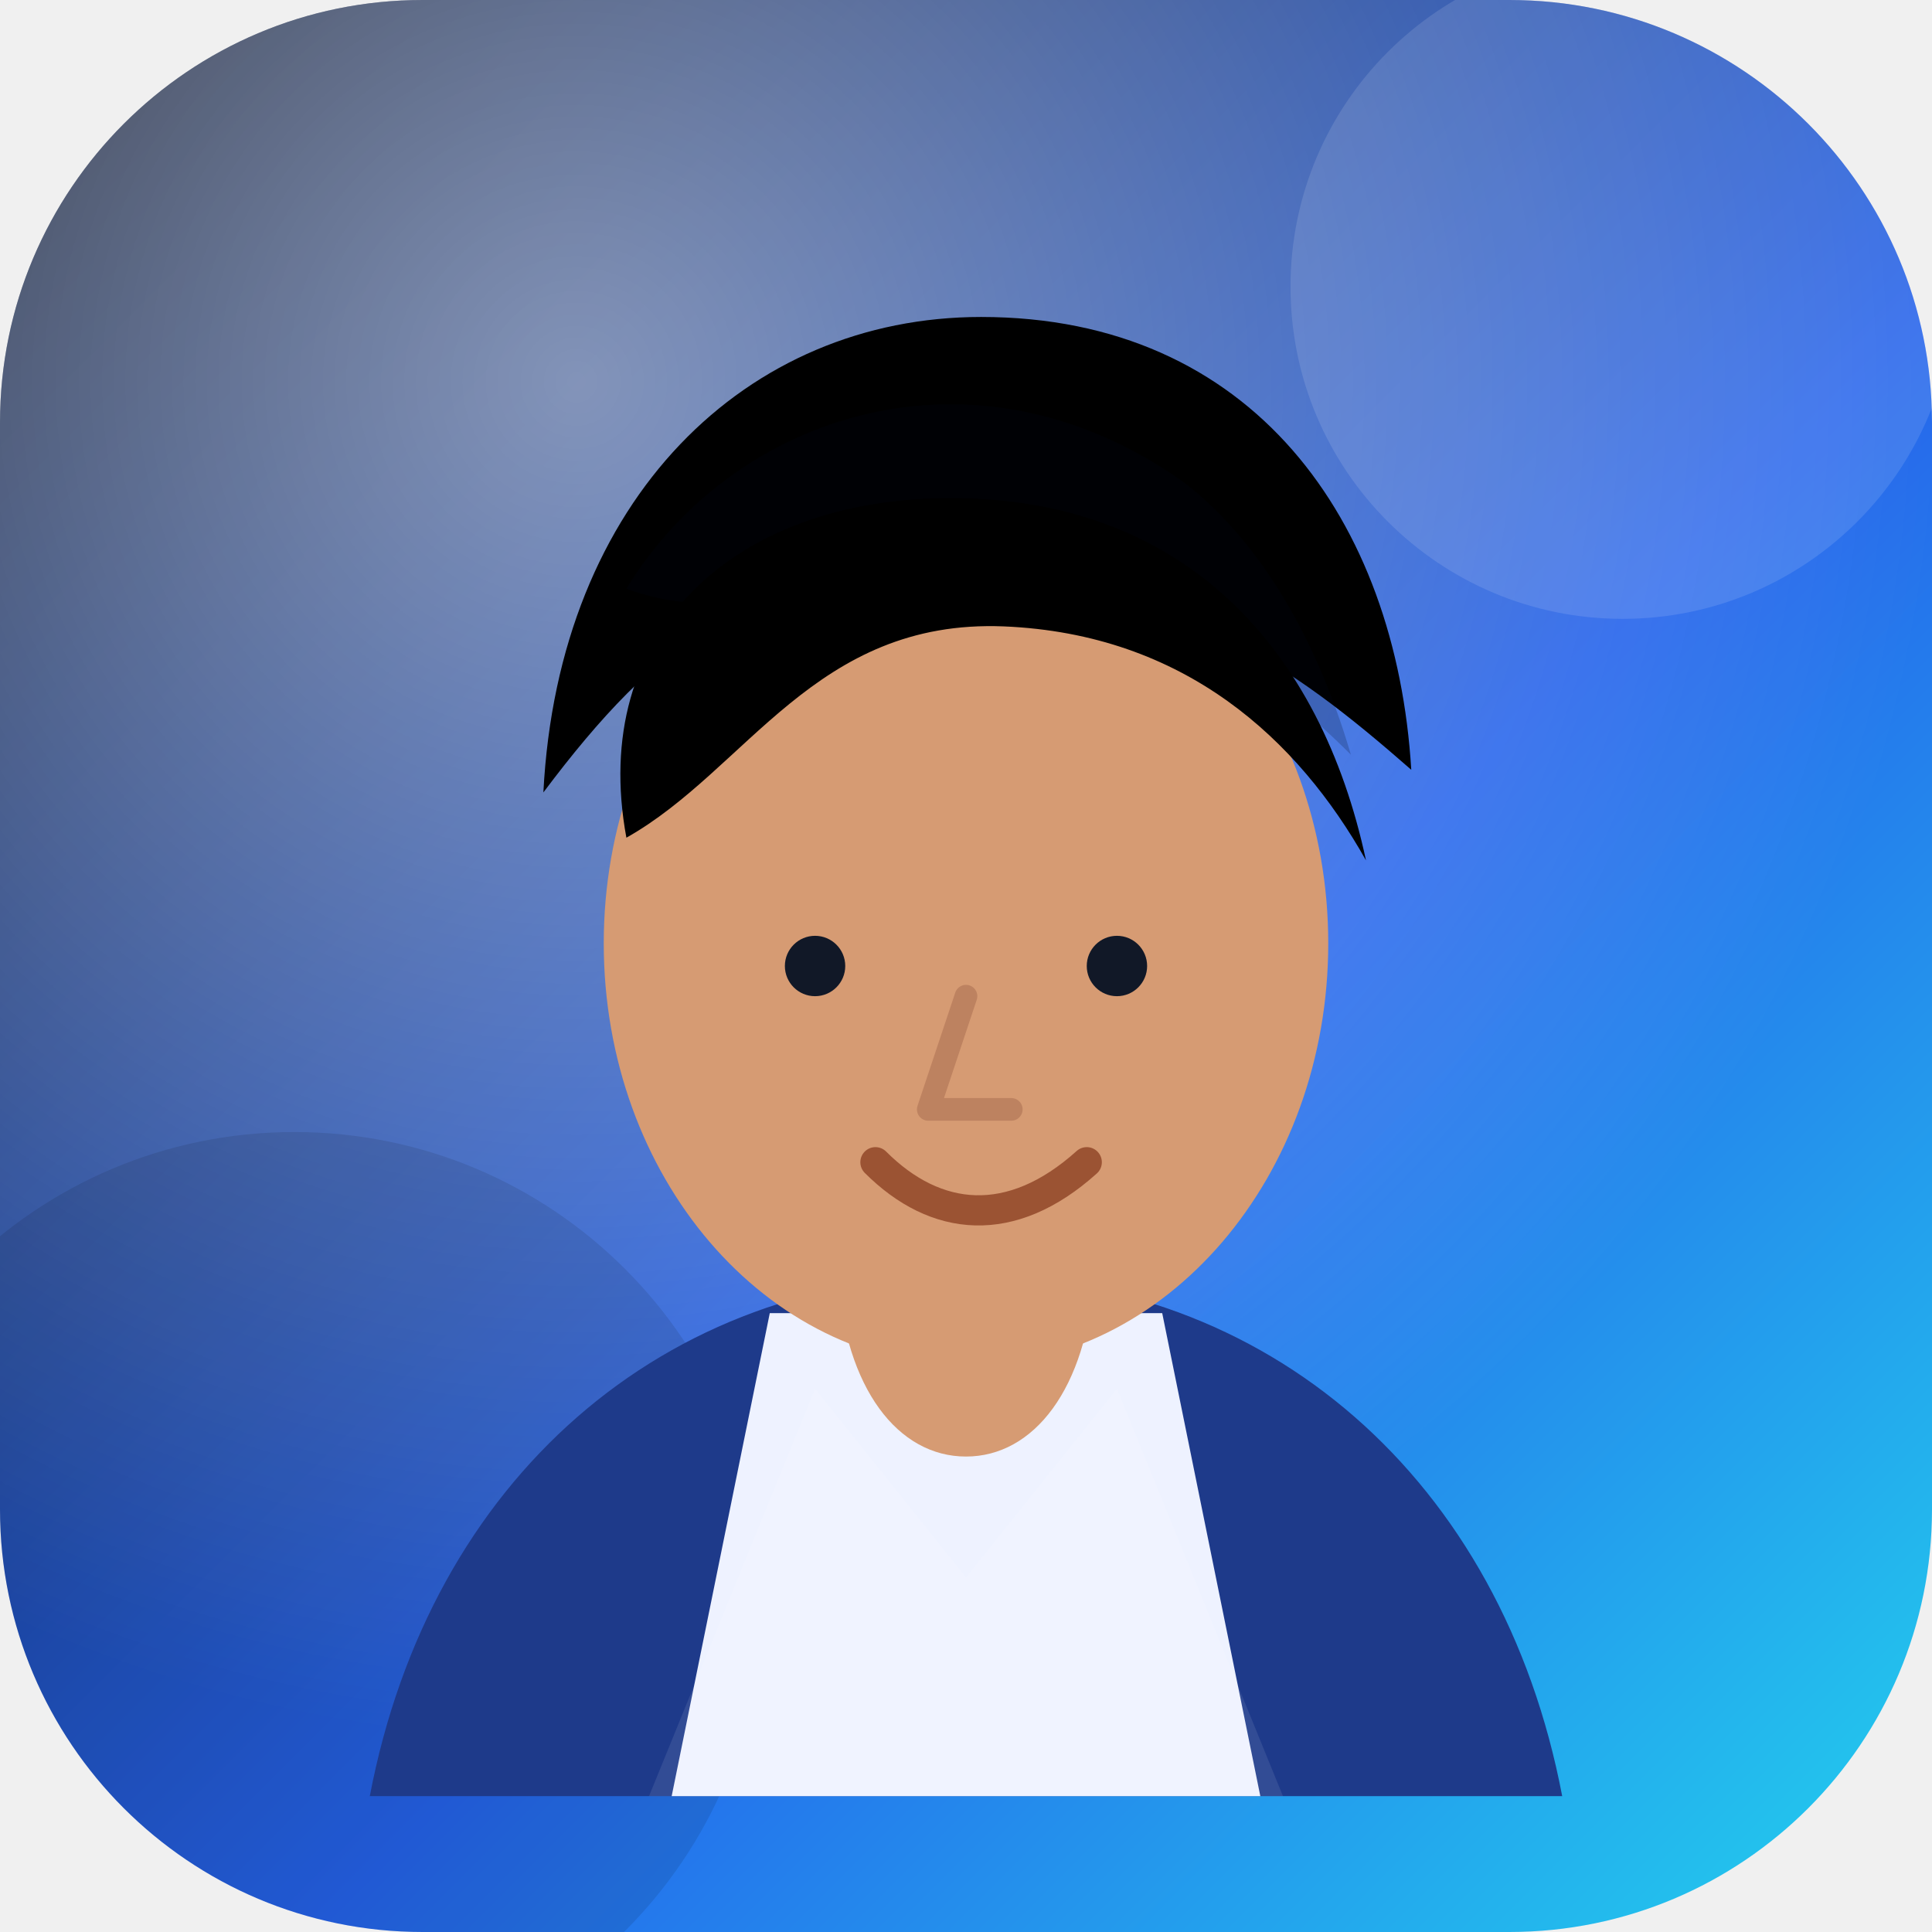
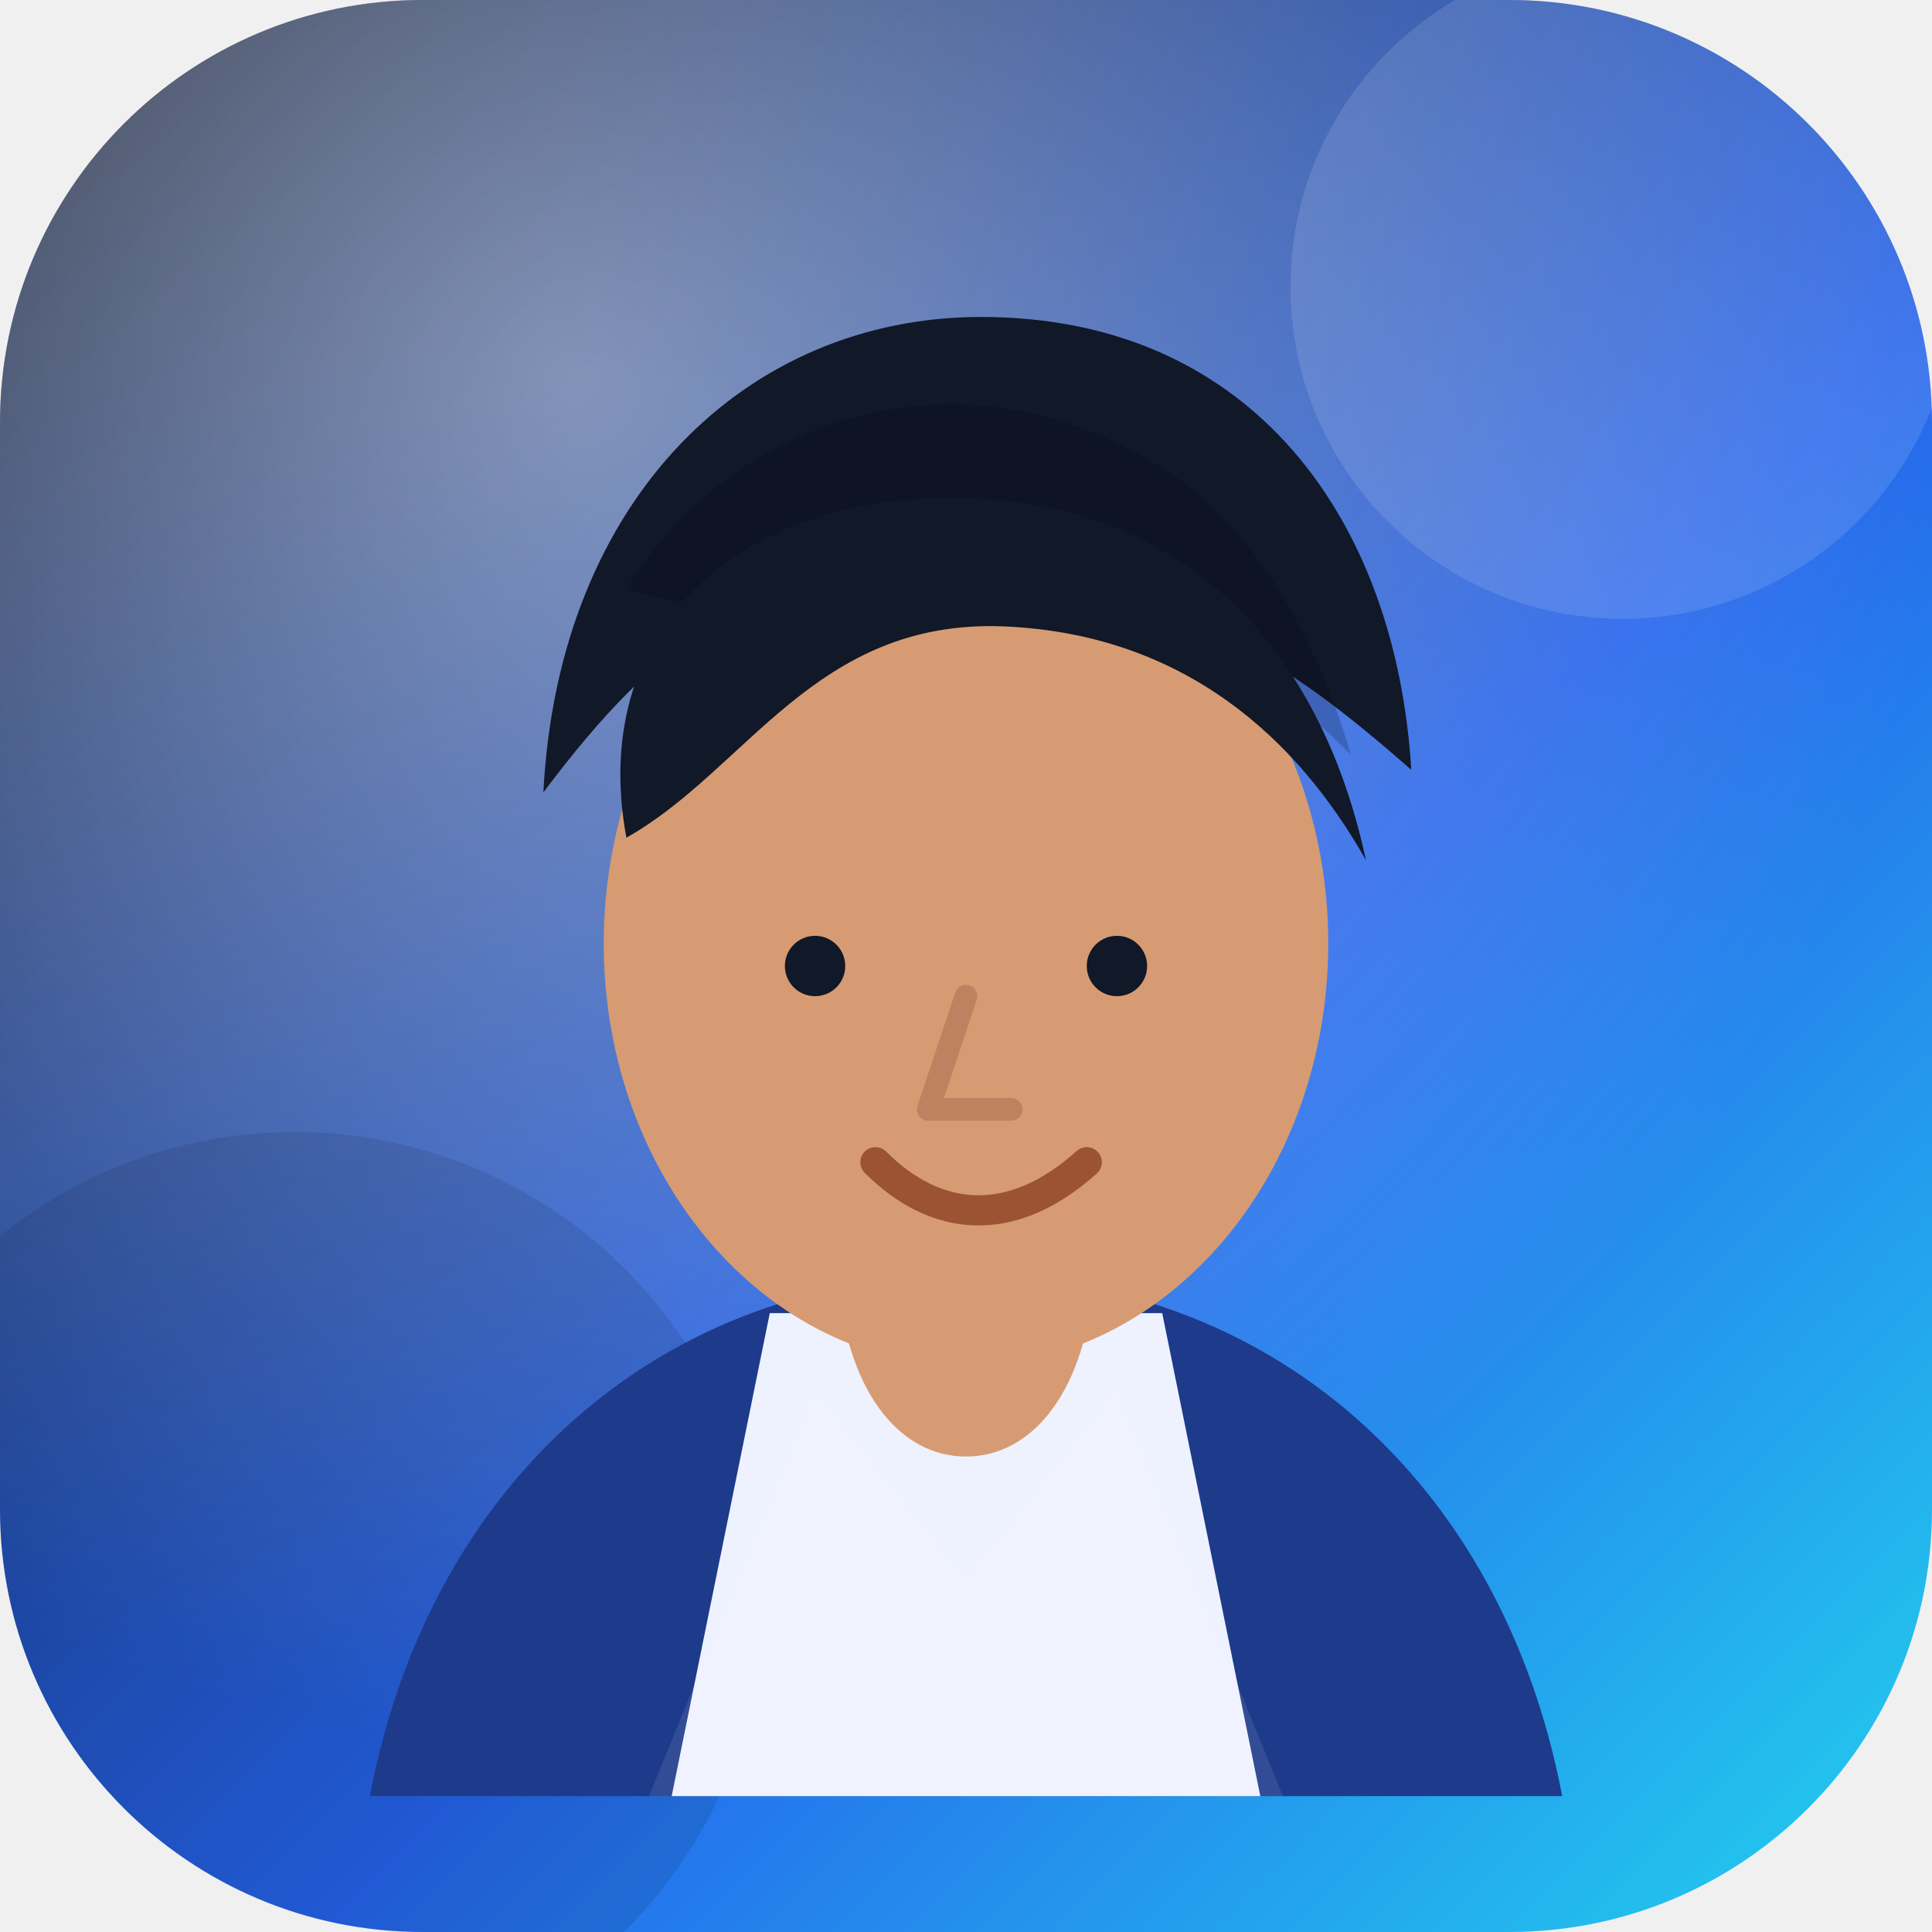
<svg xmlns="http://www.w3.org/2000/svg" viewBox="0 0 256 256" role="img" aria-label="Prabin Shrestha profile portrait">
  <defs>
    <linearGradient id="bg" x1="0" y1="0" x2="1" y2="1">
      <stop stop-color="#0f172a" />
      <stop offset=".58" stop-color="#2563eb" />
      <stop offset="1" stop-color="#22d3ee" />
    </linearGradient>
    <radialGradient id="glow" cx="30%" cy="20%" r="70%">
      <stop stop-color="#ffffff" stop-opacity=".46" />
      <stop offset="1" stop-color="#ffffff" stop-opacity="0" />
    </radialGradient>
    <clipPath id="round">
      <rect width="256" height="256" rx="56" />
    </clipPath>
  </defs>
  <g clip-path="url(#round)">
    <rect width="256" height="256" fill="url(#bg)" />
    <rect width="256" height="256" fill="url(#glow)" />
    <circle cx="215" cy="38" r="44" fill="#fff" opacity=".12" />
    <circle cx="39" cy="212" r="62" fill="#000" opacity=".10" />
    <path d="M49 238c8-42 39-69 79-69s71 27 79 69H49z" fill="#1e3a8a" />
    <path d="M102 174h52l13 64H89l13-64z" fill="#eef2ff" />
    <path d="M111 169c1 15 8 24 17 24s16-9 17-24v-13h-34v13z" fill="#d69b73" />
-     <path d="M72 105c2-39 27-63 58-63 36 0 55 27 57 60-16-14-31-25-62-26-25-1-38 9-53 29z" fill="undefined" />
+     <path d="M72 105c2-39 27-63 58-63 36 0 55 27 57 60-16-14-31-25-62-26-25-1-38 9-53 29z" fill="#111827" />
    <path d="M83 78c14-23 46-34 74-14 9 7 17 19 22 36-21-21-44-28-73-22-8 2-15 3-23 0z" fill="#020617" opacity=".2" />
    <ellipse cx="128" cy="125" rx="48" ry="56" fill="#d69b73" />
-     <path d="M83 111c16-9 25-29 50-28 24 1 39 15 48 31-6-28-24-48-55-48-29 0-48 18-43 45z" fill="undefined" />
+     <path d="M83 111c16-9 25-29 50-28 24 1 39 15 48 31-6-28-24-48-55-48-29 0-48 18-43 45z" fill="#111827" />
    <circle cx="108" cy="128" r="4" fill="#111827" />
    <circle cx="148" cy="128" r="4" fill="#111827" />
    <path d="M128 132l-5 15h11" stroke="#9a5f45" stroke-width="3" stroke-linecap="round" stroke-linejoin="round" fill="none" opacity=".42" />
    <path d="M116 154c8 8 18 9 28 0" stroke="#7c2d12" stroke-width="4" stroke-linecap="round" fill="none" opacity=".66" />
    <path d="M86 238l22-54 20 25 20-25 22 54H86z" fill="#ffffff" opacity=".09" />
  </g>
</svg>
